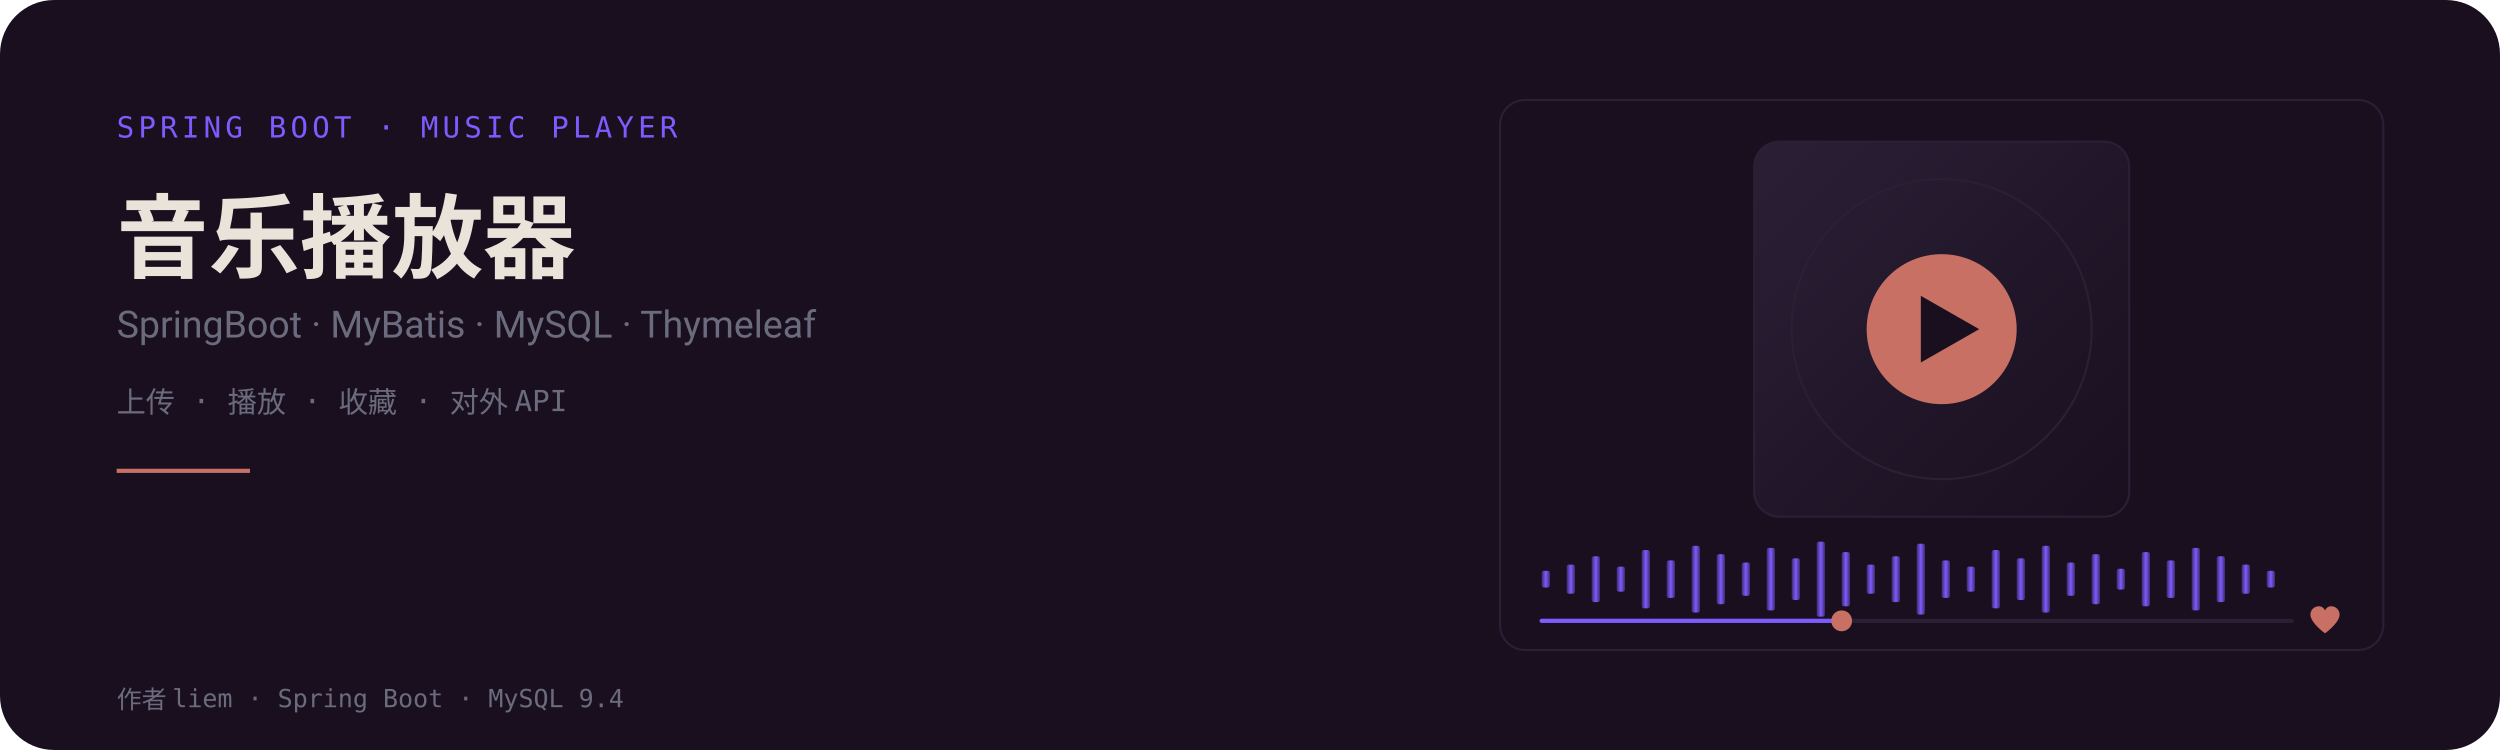
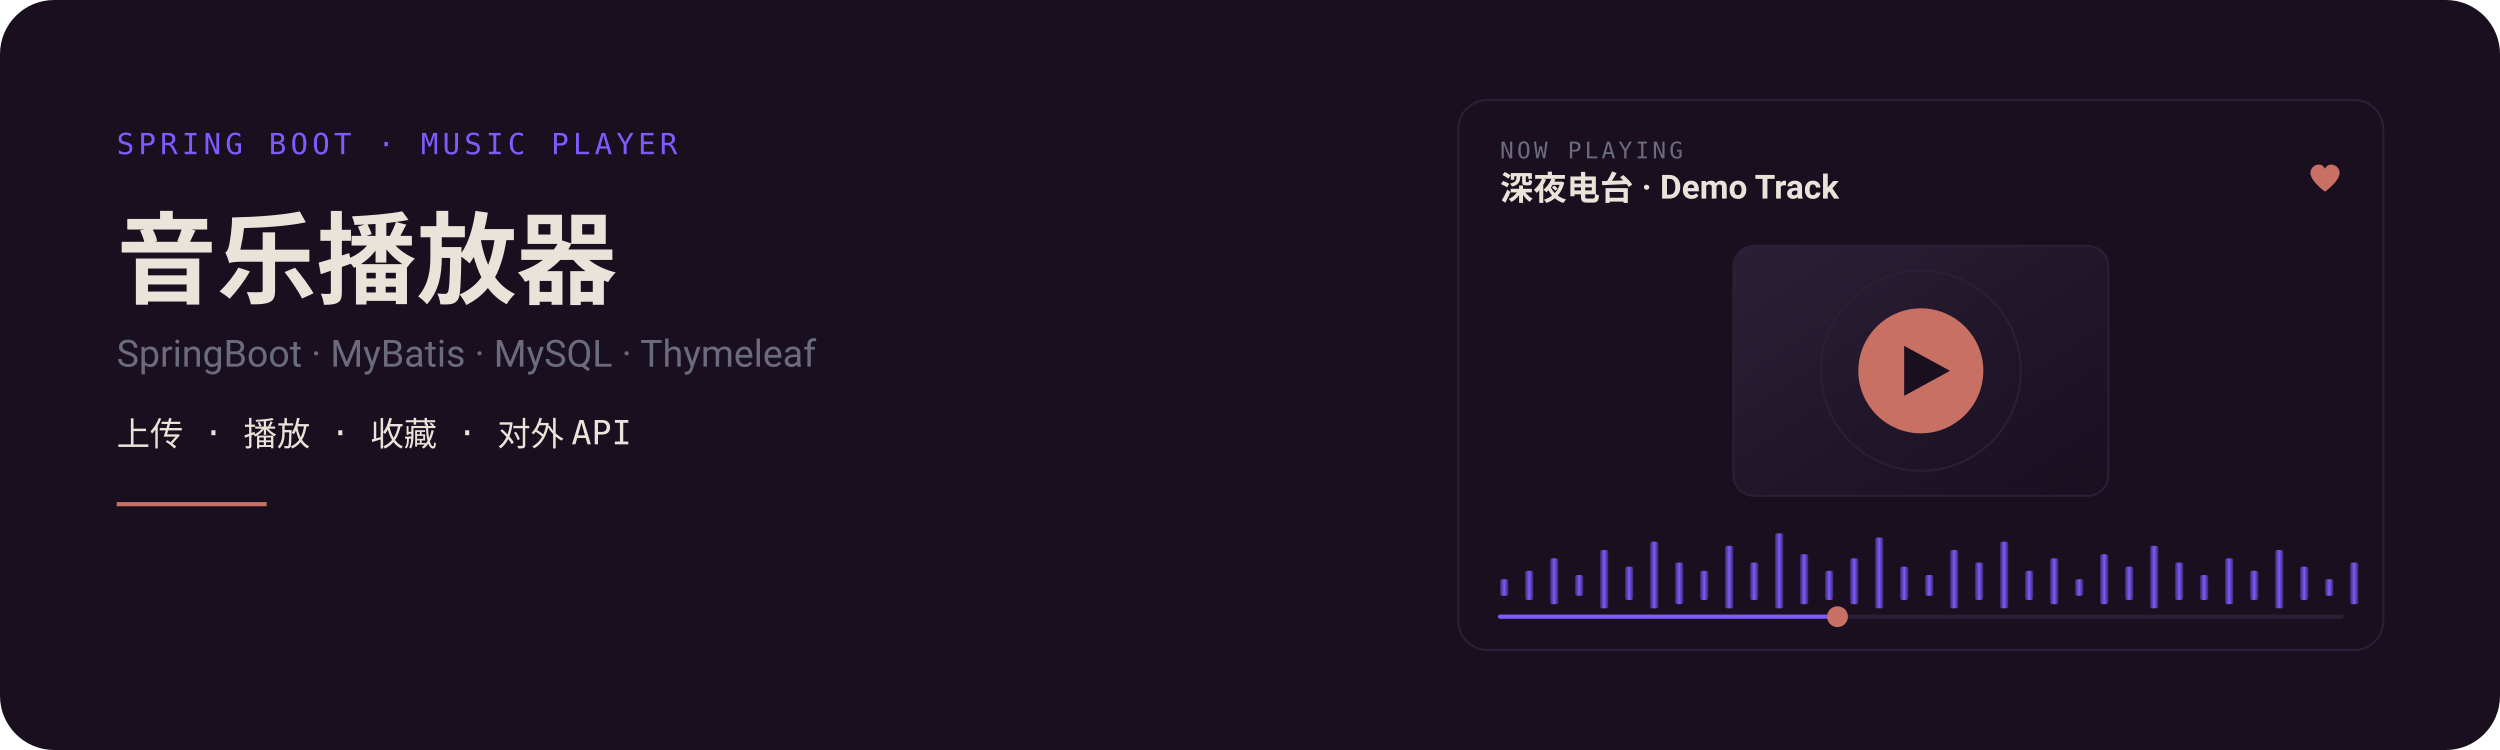
<svg xmlns="http://www.w3.org/2000/svg" viewBox="0 0 1200 360" width="100%" role="img" aria-labelledby="heroTitle heroDesc">
  <defs>
    <linearGradient id="albumGrad" x1="0" y1="0" x2="1" y2="1">
      <stop offset="0%" stop-color="#2A1F35" />
      <stop offset="100%" stop-color="#1A0F1F" />
    </linearGradient>
    <linearGradient id="waveGrad" x1="0" y1="0" x2="1" y2="0">
-       <stop offset="0%" stop-color="#7C5CFF" stop-opacity="0.35" />
+       <stop offset="0%" stop-color="#7C5CFF" stop-opacity="0.30" />
      <stop offset="50%" stop-color="#7C5CFF" stop-opacity="1" />
-       <stop offset="100%" stop-color="#7C5CFF" stop-opacity="0.35" />
+       <stop offset="100%" stop-color="#7C5CFF" stop-opacity="0.30" />
    </linearGradient>
  </defs>
  <rect x="0" y="0" width="1200" height="360" rx="26" fill="#1A0F1F" />
-   <g transform="translate(56 48)">
+   <g transform="translate(56 56)">
    <text x="0" y="18" font-family="ui-monospace, SFMono-Regular, Menlo, Consolas, monospace" font-size="14" letter-spacing="2" fill="#7C5CFF">SPRING BOOT · MUSIC PLAYER</text>
-     <text x="0" y="82" font-family="-apple-system, BlinkMacSystemFont, 'Segoe UI', Roboto, 'PingFang SC', 'Microsoft YaHei', sans-serif" font-size="44" font-weight="700" fill="#E8E4D9">音乐播放器</text>
-     <text x="0" y="114" font-family="-apple-system, BlinkMacSystemFont, 'Segoe UI', Roboto, 'PingFang SC', 'Microsoft YaHei', sans-serif" font-size="18" fill="#6B6B7E">SpringBoot · MyBatis · MySQL · Thymeleaf</text>
-     <text x="0" y="150" font-family="ui-monospace, SFMono-Regular, Menlo, Consolas, monospace" font-size="14" fill="#6B6B7E">上传 · 播放 · 收藏 · 对外 API</text>
-     <line x1="0" y1="178" x2="64" y2="178" stroke="#C97064" stroke-width="2" />
+     <text x="0" y="86" font-family="-apple-system, BlinkMacSystemFont, 'Segoe UI', Roboto, 'PingFang SC', 'Microsoft YaHei', sans-serif" font-size="48" font-weight="700" fill="#E8E4D9">音乐播放器</text>
+     <text x="0" y="120" font-family="-apple-system, BlinkMacSystemFont, 'Segoe UI', Roboto, 'PingFang SC', 'Microsoft YaHei', sans-serif" font-size="18" fill="#6B6B7E">SpringBoot · MyBatis · MySQL · Thymeleaf</text>
+     <text x="0" y="158" font-family="ui-monospace, SFMono-Regular, Menlo, Consolas, monospace" font-size="16" fill="#E8E4D9">上传 · 播放 · 收藏 · 对外 API</text>
+     <line x1="0" y1="186" x2="72" y2="186" stroke="#C97064" stroke-width="2" />
  </g>
-   <g transform="translate(720 48)">
-     <rect x="0" y="0" width="424" height="264" rx="12" fill="none" stroke="#2A1F35" stroke-width="1" />
-     <g transform="translate(122 20)">
-       <rect x="0" y="0" width="180" height="180" rx="12" fill="url(#albumGrad)" stroke="#2A1F35" stroke-width="1" />
-       <circle cx="90" cy="90" r="72" fill="none" stroke="#2A1F35" stroke-width="1" />
-       <circle cx="90" cy="90" r="36" fill="#C97064" />
-       <path d="M 80 74 L 80 106 L 108 90 Z" fill="#1A0F1F" />
+   <g transform="translate(700 48)">
+     <rect x="0" y="0" width="444" height="264" rx="14" fill="none" stroke="#2A1F35" stroke-width="1" />
+     <text x="20" y="28" font-family="ui-monospace, SFMono-Regular, Menlo, Consolas, monospace" font-size="11" letter-spacing="1.5" fill="#6B6B7E">NOW PLAYING</text>
+     <text x="20" y="48" font-family="-apple-system, BlinkMacSystemFont, 'Segoe UI', Roboto, 'PingFang SC', 'Microsoft YaHei', sans-serif" font-size="16" font-weight="600" fill="#E8E4D9">深夜电台 · Demo Track</text>
+     <g transform="translate(132 70)">
+       <rect x="0" y="0" width="180" height="120" rx="10" fill="url(#albumGrad)" stroke="#2A1F35" stroke-width="1" />
+       <circle cx="90" cy="60" r="48" fill="none" stroke="#2A1F35" stroke-width="1" />
+       <circle cx="90" cy="60" r="30" fill="#C97064" />
+       <path d="M 82 48 L 82 72 L 104 60 Z" fill="#1A0F1F" />
    </g>
-     <g transform="translate(20 210)" fill="url(#waveGrad)">
-       <rect x="0" y="16" width="4" height="8" rx="1" />
-       <rect x="12" y="13" width="4" height="14" rx="1" />
-       <rect x="24" y="9" width="4" height="22" rx="1" />
-       <rect x="36" y="14" width="4" height="12" rx="1" />
-       <rect x="48" y="6" width="4" height="28" rx="1" />
-       <rect x="60" y="11" width="4" height="18" rx="1" />
-       <rect x="72" y="4" width="4" height="32" rx="1" />
-       <rect x="84" y="8" width="4" height="24" rx="1" />
-       <rect x="96" y="12" width="4" height="16" rx="1" />
-       <rect x="108" y="5" width="4" height="30" rx="1" />
-       <rect x="120" y="10" width="4" height="20" rx="1" />
-       <rect x="132" y="2" width="4" height="36" rx="1" />
-       <rect x="144" y="7" width="4" height="26" rx="1" />
-       <rect x="156" y="13" width="4" height="14" rx="1" />
-       <rect x="168" y="9" width="4" height="22" rx="1" />
-       <rect x="180" y="3" width="4" height="34" rx="1" />
-       <rect x="192" y="11" width="4" height="18" rx="1" />
-       <rect x="204" y="14" width="4" height="12" rx="1" />
-       <rect x="216" y="6" width="4" height="28" rx="1" />
-       <rect x="228" y="10" width="4" height="20" rx="1" />
-       <rect x="240" y="4" width="4" height="32" rx="1" />
-       <rect x="252" y="12" width="4" height="16" rx="1" />
-       <rect x="264" y="8" width="4" height="24" rx="1" />
-       <rect x="276" y="15" width="4" height="10" rx="1" />
-       <rect x="288" y="7" width="4" height="26" rx="1" />
-       <rect x="300" y="11" width="4" height="18" rx="1" />
-       <rect x="312" y="5" width="4" height="30" rx="1" />
-       <rect x="324" y="9" width="4" height="22" rx="1" />
-       <rect x="336" y="13" width="4" height="14" rx="1" />
-       <rect x="348" y="16" width="4" height="8" rx="1" />
+     <g transform="translate(20 204)" fill="url(#waveGrad)">
+       <rect x="0" y="26" width="4" height="8" rx="1" />
+       <rect x="12" y="22" width="4" height="14" rx="1" />
+       <rect x="24" y="16" width="4" height="22" rx="1" />
+       <rect x="36" y="24" width="4" height="10" rx="1" />
+       <rect x="48" y="12" width="4" height="28" rx="1" />
+       <rect x="60" y="20" width="4" height="16" rx="1" />
+       <rect x="72" y="8" width="4" height="32" rx="1" />
+       <rect x="84" y="18" width="4" height="20" rx="1" />
+       <rect x="96" y="22" width="4" height="14" rx="1" />
+       <rect x="108" y="10" width="4" height="30" rx="1" />
+       <rect x="120" y="18" width="4" height="18" rx="1" />
+       <rect x="132" y="4" width="4" height="36" rx="1" />
+       <rect x="144" y="14" width="4" height="24" rx="1" />
+       <rect x="156" y="22" width="4" height="14" rx="1" />
+       <rect x="168" y="16" width="4" height="22" rx="1" />
+       <rect x="180" y="6" width="4" height="34" rx="1" />
+       <rect x="192" y="20" width="4" height="16" rx="1" />
+       <rect x="204" y="24" width="4" height="10" rx="1" />
+       <rect x="216" y="12" width="4" height="28" rx="1" />
+       <rect x="228" y="18" width="4" height="18" rx="1" />
+       <rect x="240" y="8" width="4" height="32" rx="1" />
+       <rect x="252" y="22" width="4" height="14" rx="1" />
+       <rect x="264" y="16" width="4" height="22" rx="1" />
+       <rect x="276" y="26" width="4" height="8" rx="1" />
+       <rect x="288" y="14" width="4" height="24" rx="1" />
+       <rect x="300" y="20" width="4" height="16" rx="1" />
+       <rect x="312" y="10" width="4" height="30" rx="1" />
+       <rect x="324" y="18" width="4" height="18" rx="1" />
+       <rect x="336" y="24" width="4" height="12" rx="1" />
+       <rect x="348" y="16" width="4" height="22" rx="1" />
+       <rect x="360" y="22" width="4" height="14" rx="1" />
+       <rect x="372" y="12" width="4" height="28" rx="1" />
+       <rect x="384" y="20" width="4" height="16" rx="1" />
+       <rect x="396" y="26" width="4" height="8" rx="1" />
+       <rect x="408" y="18" width="4" height="20" rx="1" />
    </g>
-     <g transform="translate(20 250)">
-       <line x1="0" y1="0" x2="360" y2="0" stroke="#2A1F35" stroke-width="2" stroke-linecap="round" />
-       <line x1="0" y1="0" x2="144" y2="0" stroke="#7C5CFF" stroke-width="2" stroke-linecap="round" />
-       <circle cx="144" cy="0" r="5" fill="#C97064" />
+     <g transform="translate(20 248)">
+       <line x1="0" y1="0" x2="404" y2="0" stroke="#2A1F35" stroke-width="2" stroke-linecap="round" />
+       <line x1="0" y1="0" x2="162" y2="0" stroke="#7C5CFF" stroke-width="2" stroke-linecap="round" />
+       <circle cx="162" cy="0" r="5" fill="#C97064" />
    </g>
-     <g transform="translate(388 242)">
+     <g transform="translate(408 30)">
      <path d="M 8 14 C 8 14 1 9 1 5 C 1 2.8 2.8 1 5 1 C 6.4 1 7.5 1.8 8 3 C 8.5 1.8 9.6 1 11 1 C 13.2 1 15 2.8 15 5 C 15 9 8 14 8 14 Z" fill="#C97064" />
    </g>
  </g>
-   <text x="56" y="340" font-family="ui-monospace, SFMono-Regular, Menlo, Consolas, monospace" font-size="12" fill="#6B6B7E">作者 liem · Spring Boot · MySQL 9.4</text>
</svg>
